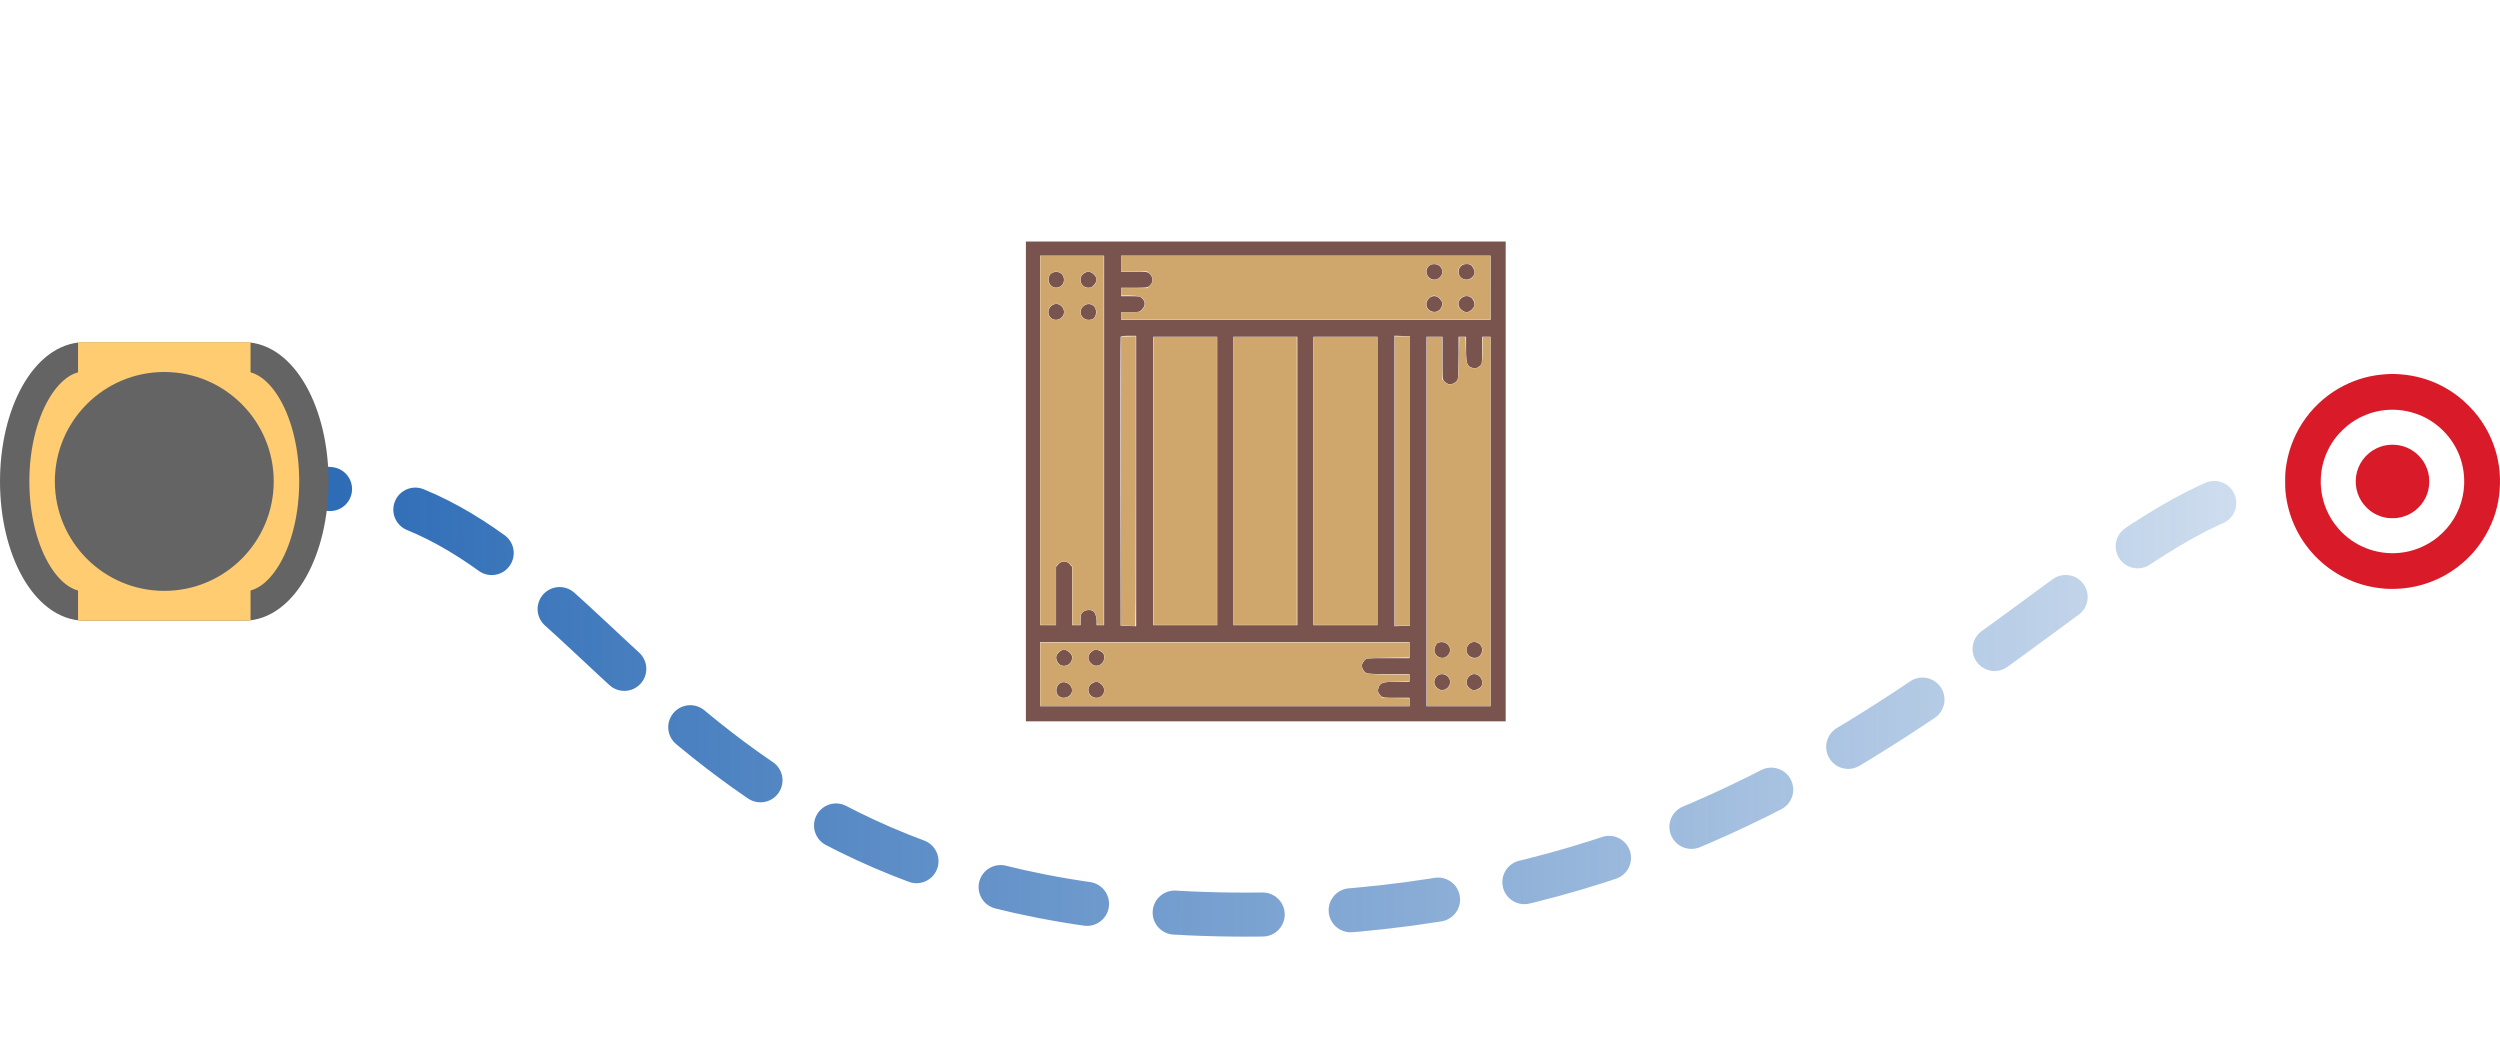
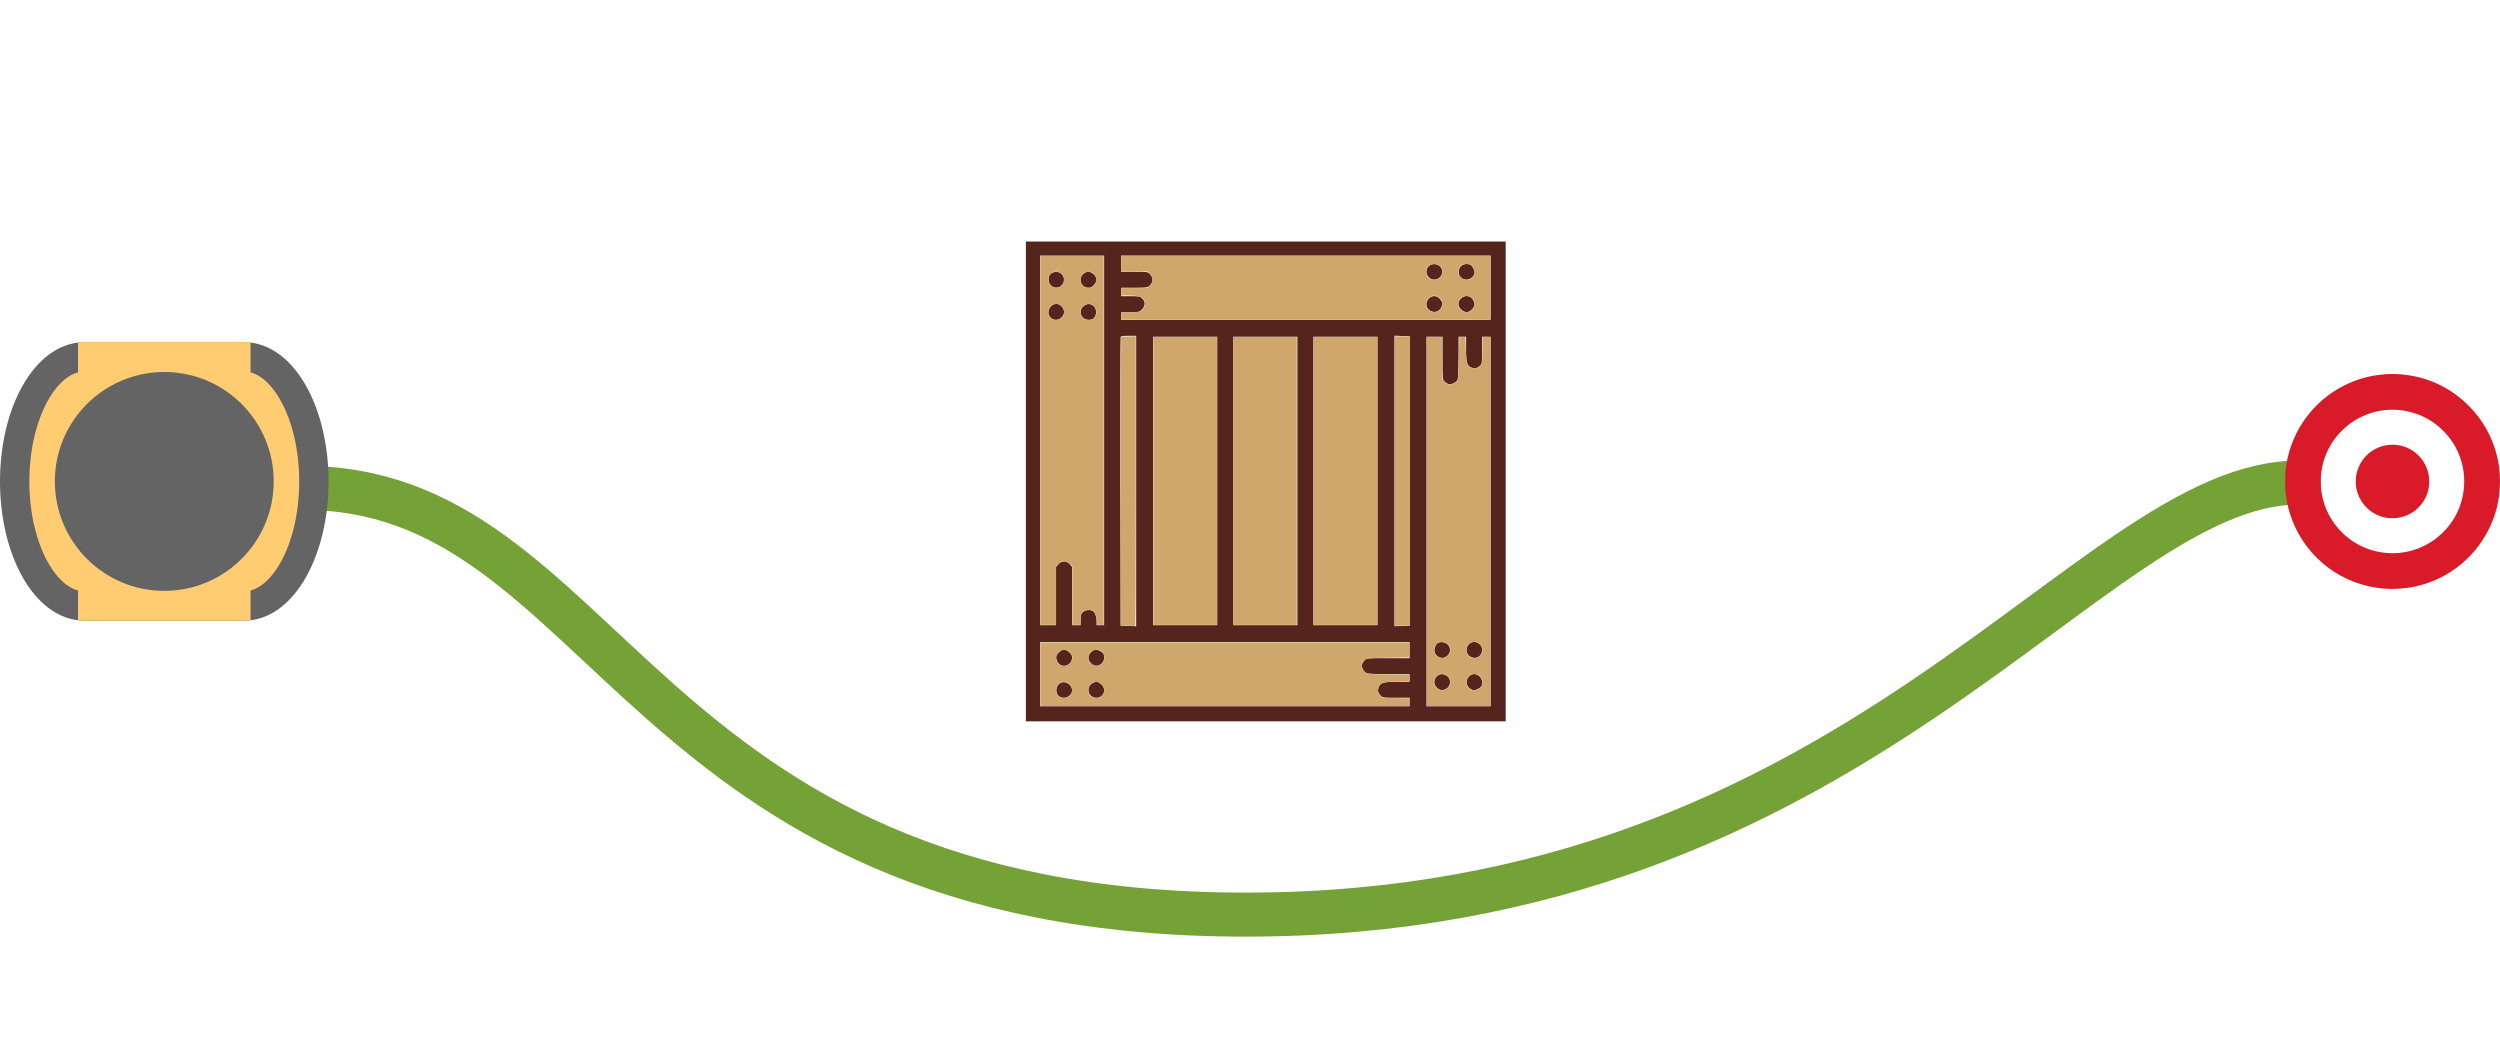
<svg xmlns="http://www.w3.org/2000/svg" xmlns:xlink="http://www.w3.org/1999/xlink" width="340.616mm" height="143.431mm" viewBox="0 0 1206.906 508.22" id="svg2" version="1.1">
  <defs id="defs4">
    <linearGradient id="linearGradient8324">
      <stop style="stop-color:#195eaf;stop-opacity:1;" offset="0" id="stop8326" />
      <stop style="stop-color:#195eaf;stop-opacity:0;" offset="1" id="stop8328" />
    </linearGradient>
    <linearGradient xlink:href="#linearGradient8324" id="linearGradient8330" x1="84.873" y1="592.25" x2="1402.669" y2="592.25" gradientUnits="userSpaceOnUse" gradientTransform="translate(-4.04061,-539.1169)" />
-     <linearGradient xlink:href="#linearGradient8324" id="linearGradient18275" gradientUnits="userSpaceOnUse" x1="84.873" y1="592.25" x2="1402.669" y2="592.25" />
  </defs>
  <g id="layer1" transform="translate(-39.73702,-222.8384)">
-     <path style="fill:none;fill-rule:evenodd;stroke:url(#linearGradient18275);stroke-width:21.26;stroke-linecap:round;stroke-linejoin:miter;stroke-miterlimit:4;stroke-dasharray:42.52, 42.52;stroke-dashoffset:0;stroke-opacity:1" d="m 118.308,458.385 c 0,0 -83.838,1.653 66,0 149.838,-1.653 160.127,206 456.857,206 296.73,0 406.857,-208.571 508.286,-208.571" id="path8283" />
-     <g id="g8250" transform="matrix(1.264757,0,0,1.264757,-111.9364,-146.0837)">
-       <g transform="matrix(0.9890888,0,0,0.9890888,71.5238,84.11912)" id="g8207">
-         <g id="g8128" transform="matrix(0.1889383,0,0,0.1889383,442.9511,301.1871)" style="fill:#54241d;fill-opacity:0.784">
-           <g id="g8130" transform="matrix(0.1,0,0,-0.1,0,509)" style="fill:#54241d;fill-opacity:0.784">
-             <path id="path8132" d="m 100,90 0,-4900 4900,0 4900,0 0,4900 0,4900 -4900,0 -4900,0 0,-4900 z m 1598,837.5 0,-3773.7 -77,0 -77,0 0,86.6 c 0,98.2 -38.5,190.6 -86.6,209.9 -65.5,25 -152.1,11.5 -196.4,-30.8 -36.6,-34.6 -44.3,-61.6 -44.3,-154 l 0,-111.7 -86.6,0 -86.6,0 0,594.9 0,596.9 -46.2,52 c -63.5,75.1 -171.4,75.1 -234.9,0 l -46.2,-52 0,-596.9 0,-594.9 -163.7,0 -163.7,0 0,3773.7 0,3773.7 654.6,0 654.6,0 0,-3773.7 z m 7893.9,3119.1 0,-654.6 -3773.6,0 -3773.7,0 0,77 0,77 184.8,0 c 177.1,0 186.8,1.9 240.7,55.8 71.2,73.2 75.1,157.9 7.7,223.3 -42.4,44.3 -59.7,48.1 -240.7,48.1 l -192.5,0 0,86.6 0,86.6 267.6,0 c 252.2,0 271.5,1.9 317.7,44.3 73.2,65.5 75.1,163.7 1.9,234.9 -44.3,46.2 -55.8,48.1 -317.7,48.1 l -269.5,0 0,163.7 0,163.7 3773.7,0 3773.7,0 0,-654.5 z m -7239.2,-3947 0,-2967 -157.9,5.8 -159.8,5.8 -5.8,2936.2 c -1.9,1615.4 0,2947.7 5.8,2961.2 5.8,15.4 57.8,23.1 163.7,23.1 l 154,0 0,-2965.1 z m 5593.1,0 0,-2955.4 -157.9,-5.8 -159.8,-5.8 0,2967 0,2967 159.8,-5.8 157.9,-5.8 0,-2955.4 z m -3937.4,0 0,-2945.8 -654.6,0 -654.6,0 0,2945.8 0,2945.8 654.6,0 654.6,0 0,-2945.8 z m 1636.6,0 0,-2945.8 -654.6,0 -654.6,0 0,2945.8 0,2945.8 654.6,0 654.6,0 0,-2945.8 z m 1636.5,0 0,-2945.8 -654.6,0 -654.6,0 0,2945.8 0,2945.8 654.6,0 654.6,0 0,-2945.8 z M 8610,2606.4 c 0,-431.3 0,-440.9 44.3,-479.4 23.1,-21.2 57.8,-44.3 77,-50.1 53.9,-19.3 165.6,36.6 186.8,92.4 11.5,28.9 19.2,236.8 19.2,464 l 0,412 77,0 77,0 0,-250.3 c 0,-284.9 19.2,-348.5 115.5,-381.2 67.4,-25 107.8,-15.4 169.4,40.4 40.4,36.6 42.4,53.9 42.4,315.8 l 0,275.3 86.6,0 86.6,0 0,-3773.6 0,-3773.7 -654.6,0 -654.6,0 0,3773.7 0,3773.7 163.7,0 163.7,0 0,-439 z m -673.8,-5962.8 0,-163.6 -439,0 c -431.3,0 -440.9,0 -479.4,-42.4 -21.2,-25 -46.2,-63.5 -52,-86.6 -17.3,-57.8 36.6,-155.9 96.3,-179.1 27,-11.5 234.9,-19.2 462.1,-19.2 l 412,0 0,-77 0,-77 -250.3,0 c -285,0 -348.5,-19.2 -381.2,-115.5 -25,-67.4 -15.4,-107.8 40.4,-167.5 36.6,-42.4 53.9,-44.3 315.8,-44.3 l 275.3,0 0,-86.6 0,-86.6 -3773.7,0 -3773.7,0 0,654.6 0,654.6 3773.7,0 3773.7,0 0,-163.8 z" style="fill:#54241d;fill-opacity:0.784" />
-             <path id="path8134" d="m 644.9,4354.6 c -92.4,-36.6 -111.7,-182.9 -34.7,-259.9 98.2,-100.1 267.6,-27 267.6,115.5 0,121.3 -113.6,192.6 -232.9,144.4 z" style="fill:#54241d;fill-opacity:0.784" />
-             <path id="path8136" d="m 1303.3,4350.8 c -150.2,-80.9 -94.3,-304.2 75.1,-304.2 50.1,0 77,13.5 115.5,59.7 65.5,77 63.5,142.5 -5.8,211.8 -59.6,57.7 -119.3,69.3 -184.8,32.7 z" style="fill:#54241d;fill-opacity:0.784" />
-             <path id="path8138" d="m 648.7,3696.2 c -98.2,-52 -119.4,-188.7 -42.4,-261.8 129,-121.3 335,32.7 254.2,188.7 -44.3,84.6 -134.8,115.4 -211.8,73.1 z" style="fill:#54241d;fill-opacity:0.784" />
-             <path id="path8140" d="m 1278.3,3671.1 c -148.3,-125.2 -5.8,-336.9 179.1,-267.6 84.7,32.7 104,198.3 30.8,265.7 -63.6,57.8 -142.5,57.8 -209.9,1.9 z" style="fill:#54241d;fill-opacity:0.784" />
-             <path id="path8142" d="m 8325.1,4483.6 c -121.3,-129 32.7,-335 188.7,-254.1 154,78.9 100.1,298.4 -73.2,298.4 -52,0 -86.6,-13.5 -115.5,-44.3 z" style="fill:#54241d;fill-opacity:0.784" />
-             <path id="path8144" d="m 8977.8,4477.9 c -90.5,-113.6 -17.3,-265.7 127.1,-265.7 77,0 159.8,75.1 159.8,144.4 0,53.9 -50,144.4 -86.6,159.8 -75.2,28.8 -159.9,11.5 -200.3,-38.5 z" style="fill:#54241d;fill-opacity:0.784" />
-             <path id="path8146" d="m 8330.8,3825.2 c -78.9,-77 -63.5,-202.2 32.7,-252.2 104,-53.9 213.7,1.9 238.7,119.4 7.7,46.2 0,71.2 -40.4,119.4 -65.4,78.8 -161.7,84.6 -231,13.4 z" style="fill:#54241d;fill-opacity:0.784" />
-             <path id="path8148" d="m 8985.5,3825.2 c -71.2,-69.3 -65.5,-165.6 11.5,-229.1 77,-65.5 142.5,-63.5 211.8,5.8 61.6,63.5 69.3,111.7 27,192.5 -48.2,94.3 -173.3,109.7 -250.3,30.8 z" style="fill:#54241d;fill-opacity:0.784" />
-             <path id="path8150" d="m 8517.6,-3206.2 c -42.4,-17.3 -84.7,-121.3 -71.2,-179.1 15.4,-67.4 63.5,-111.7 136.7,-127.1 84.7,-17.3 181,67.4 181,157.9 -0.1,119.4 -127.1,196.4 -246.5,148.3 z" style="fill:#54241d;fill-opacity:0.784" />
-             <path id="path8152" d="m 9153,-3231.2 c -86.6,-80.9 -65.5,-215.6 40.4,-265.7 109.7,-53.9 225.3,23.1 225.3,146.3 0,138.6 -165.6,213.7 -265.7,119.4 z" style="fill:#54241d;fill-opacity:0.784" />
-             <path id="path8154" d="m 8498.3,-3885.8 c -88.6,-82.8 -71.2,-206 36.6,-267.6 98.2,-55.8 229.1,27 229.1,146.3 0,134.7 -167.5,211.8 -265.7,121.3 z" style="fill:#54241d;fill-opacity:0.784" />
-             <path id="path8156" d="m 9149.1,-3895.5 c -65.5,-71.2 -63.5,-173.3 7.7,-233 28.9,-25 69.3,-46.2 90.5,-46.2 53.9,0 144.4,50 159.8,86.6 65.5,175.3 -134.8,323.6 -258,192.6 z" style="fill:#54241d;fill-opacity:0.784" />
-             <path id="path8158" d="m 771.9,-3402.6 c -61.6,-63.5 -69.3,-111.7 -27,-192.5 73.2,-144.4 298.4,-82.8 298.4,82.8 0,50.1 -13.5,77 -59.7,115.5 -76.9,65.5 -142.3,63.5 -211.7,-5.8 z" style="fill:#54241d;fill-opacity:0.784" />
-             <path id="path8160" d="m 1440,-3389.1 c -77,-67.4 -82.8,-150.2 -21.2,-223.3 125.1,-148.3 336.9,-5.8 267.6,179.1 -15.4,36.6 -105.9,86.6 -159.8,86.6 -21.1,0 -59.6,-19.3 -86.6,-42.4 z" style="fill:#54241d;fill-opacity:0.784" />
-             <path id="path8162" d="m 818.1,-4020.6 c -107.8,-44.3 -130.9,-213.7 -38.5,-279.2 104,-73.2 263.8,0 263.8,123.2 0,109.8 -127.1,196.4 -225.3,156 z" style="fill:#54241d;fill-opacity:0.784" />
-             <path id="path8164" d="m 1467,-4026.4 c -154,-79 -98.2,-302.3 75.1,-302.3 150.2,0 211.8,179.1 96.3,277.3 -65.5,55.8 -100.2,61.6 -171.4,25 z" style="fill:#54241d;fill-opacity:0.784" />
-           </g>
-         </g>
-         <path style="opacity:1;fill:#cfa76c;fill-opacity:1;stroke:none;stroke-width:15.945;stroke-linecap:butt;stroke-linejoin:round;stroke-miterlimit:4;stroke-dasharray:none;stroke-dashoffset:0;stroke-opacity:1" d="m 481.606,331.756 0,-1.429 3.588,0 c 3.317,0 3.653,-0.065 4.45,-0.862 1.181,-1.181 1.424,-2.405 0.741,-3.726 -0.706,-1.366 -2.243,-1.836 -6.011,-1.839 l -2.768,-0.002 0,-1.429 0,-1.429 5.027,0 5.027,0 1.044,-1.044 c 1.404,-1.404 1.404,-2.937 0,-4.341 l -1.044,-1.044 -5.027,0 -5.027,0 0,-3.036 0,-3.036 71.25,0 71.25,0 0,12.321 0,12.321 -71.25,0 -71.25,0 0,-1.429 z M 604.59,329.451 c 1.601,-1.483 1.187,-3.968 -0.834,-5.013 -1.466,-0.758 -1.979,-0.682 -3.287,0.487 -0.907,0.811 -1.148,1.308 -1.148,2.368 0,2.685 3.26,4.021 5.269,2.159 z m 12.52,-0.223 c 1.106,-1.314 1.184,-2.761 0.216,-3.991 -1.398,-1.778 -4.166,-1.522 -5.201,0.48 -0.771,1.492 -0.637,2.404 0.525,3.566 1.464,1.464 3.2,1.443 4.46,-0.055 z m -12.452,-12.278 c 0.605,-0.605 0.877,-1.274 0.877,-2.159 0,-3.58 -4.981,-4.21 -6.193,-0.784 -0.295,0.833 0.579,2.921 1.428,3.415 1.181,0.686 2.945,0.472 3.889,-0.472 z m 12.5,0 c 1.068,-1.068 1.126,-2.461 0.166,-4.034 -0.605,-0.993 -0.911,-1.161 -2.112,-1.161 -1.903,0 -2.47,0.267 -3.083,1.454 -0.746,1.442 -0.652,2.266 0.402,3.518 1.217,1.446 3.303,1.546 4.627,0.222 z" id="path8189" />
-         <path style="opacity:1;fill:#cfa76c;fill-opacity:1;stroke:none;stroke-width:15.945;stroke-linecap:butt;stroke-linejoin:round;stroke-miterlimit:4;stroke-dasharray:none;stroke-dashoffset:0;stroke-opacity:1" d="m 599.633,411.119 0,-71.216 2.881,0 2.881,0 0.087,8.227 0.087,8.227 0.935,0.856 c 0.514,0.471 1.224,0.929 1.578,1.018 0.891,0.224 2.947,-0.827 3.373,-1.723 0.237,-0.5 0.372,-2.912 0.482,-8.649 l 0.153,-7.956 1.185,0 1.185,0 0.138,4.609 c 0.16,5.342 0.447,6.461 1.826,7.115 1.285,0.61 2.419,0.507 3.393,-0.306 1.078,-0.9 1.249,-1.887 1.269,-7.314 l 0.015,-4.104 1.515,0 1.515,0 0,71.216 0,71.216 -12.248,0 -12.248,0 0,-71.216 z m 7.208,64.754 c 2.211,-1.049 2.394,-4.137 0.321,-5.401 -2.17,-1.323 -4.75,0.138 -4.75,2.691 0,1.137 0.497,1.949 1.608,2.626 0.964,0.588 1.712,0.61 2.822,0.084 z m 12.309,0.057 c 1.309,-0.554 1.825,-1.312 1.806,-2.652 -0.029,-2.002 -1.329,-3.317 -3.279,-3.317 -0.707,0 -1.117,0.195 -1.76,0.839 -1.575,1.575 -1.37,3.864 0.444,4.97 0.969,0.591 1.676,0.632 2.789,0.16 z m -11.643,-12.957 c 1.046,-1.002 1.368,-2.264 0.879,-3.436 -0.747,-1.788 -3.355,-2.567 -4.798,-1.432 -1.313,1.033 -1.508,3.643 -0.352,4.729 1.322,1.242 3.06,1.299 4.271,0.139 z m 12.103,0.35 c 2.528,-1.701 1.339,-5.736 -1.69,-5.736 -0.915,0 -1.287,0.152 -2.026,0.829 -2.815,2.579 0.558,7.032 3.716,4.907 z" id="path8191" />
-         <path style="opacity:1;fill:#cfa76c;fill-opacity:1;stroke:none;stroke-width:15.945;stroke-linecap:butt;stroke-linejoin:round;stroke-miterlimit:4;stroke-dasharray:none;stroke-dashoffset:0;stroke-opacity:1" d="m 450.383,379.804 0,-71.216 12.248,0 12.248,0 0,71.216 0,71.216 -1.243,0 -1.243,0 -0.178,-1.705 c -0.196,-1.868 -0.854,-3.436 -1.614,-3.843 -0.729,-0.39 -2.224,-0.315 -3.229,0.161 -1.136,0.539 -1.585,1.599 -1.585,3.736 l 0,1.65 -1.515,0 -1.515,0 0,-11.317 0,-11.317 -0.694,-0.648 c -1.666,-1.554 -3.116,-1.649 -4.608,-0.301 l -1.011,0.913 0,11.335 0,11.335 -3.03,0 -3.03,0 0,-71.216 z m 7.781,-46.979 c 1.148,-0.7 1.703,-2.068 1.336,-3.293 -0.585,-1.952 -2.388,-2.9 -4.131,-2.172 -1.057,0.442 -1.666,1.267 -1.872,2.536 -0.421,2.592 2.36,4.336 4.668,2.929 z m 12.749,0.003 c 1.925,-1.514 1.279,-4.874 -1.073,-5.578 -0.828,-0.248 -1.115,-0.221 -1.94,0.183 -1.125,0.551 -2.111,1.894 -2.111,2.874 0,0.848 0.944,2.286 1.775,2.707 0.969,0.49 2.605,0.399 3.349,-0.186 z M 458.238,320.385 c 2.123,-1.429 1.719,-4.699 -0.678,-5.49 -3.497,-1.154 -5.708,3.434 -2.648,5.495 1.082,0.729 2.237,0.728 3.326,-0.005 z m 12.446,0.05 c 1.35,-1.062 1.773,-2.714 1.018,-3.979 -1.468,-2.459 -4.726,-2.248 -5.637,0.364 -0.457,1.311 -0.221,2.229 0.85,3.299 0.705,0.705 1.03,0.844 1.971,0.844 0.761,0 1.346,-0.171 1.798,-0.527 z" id="path8193" />
-         <path style="opacity:1;fill:#cfa76c;fill-opacity:1;stroke:none;stroke-width:15.945;stroke-linecap:butt;stroke-linejoin:round;stroke-miterlimit:4;stroke-dasharray:none;stroke-dashoffset:0;stroke-opacity:1" d="m 484.033,451.336 -2.589,-0.082 0.064,-55.739 0.064,-55.739 2.841,-0.071 2.841,-0.071 0,55.945 c 0,44.616 -0.064,55.935 -0.316,55.892 -0.174,-0.029 -1.481,-0.09 -2.905,-0.135 z" id="path8195" />
-         <path style="opacity:1;fill:#cfa76c;fill-opacity:1;stroke:none;stroke-width:15.945;stroke-linecap:butt;stroke-linejoin:round;stroke-miterlimit:4;stroke-dasharray:none;stroke-dashoffset:0;stroke-opacity:1" d="m 494.072,395.461 0,-55.558 12.248,0 12.248,0 0,55.558 0,55.558 -12.248,0 -12.248,0 0,-55.558 z" id="path8197" />
-         <path style="opacity:1;fill:#cfa76c;fill-opacity:1;stroke:none;stroke-width:15.945;stroke-linecap:butt;stroke-linejoin:round;stroke-miterlimit:4;stroke-dasharray:none;stroke-dashoffset:0;stroke-opacity:1" d="m 524.882,395.461 0,-55.558 12.248,0 12.248,0 0,55.558 0,55.558 -12.248,0 -12.248,0 0,-55.558 z" id="path8199" />
-         <path style="opacity:1;fill:#cfa76c;fill-opacity:1;stroke:none;stroke-width:15.945;stroke-linecap:butt;stroke-linejoin:round;stroke-miterlimit:4;stroke-dasharray:none;stroke-dashoffset:0;stroke-opacity:1" d="m 555.944,395.461 0,-55.558 12.248,0 12.248,0 0,55.558 0,55.558 -12.248,0 -12.248,0 0,-55.558 z" id="path8201" />
-         <path style="opacity:1;fill:#cfa76c;fill-opacity:1;stroke:none;stroke-width:15.945;stroke-linecap:butt;stroke-linejoin:round;stroke-miterlimit:4;stroke-dasharray:none;stroke-dashoffset:0;stroke-opacity:1" d="m 587.259,395.524 4.9e-4,-55.874 2.904,0 2.904,0 0,55.796 0,55.796 -2.905,0.078 -2.905,0.078 5e-4,-55.874 z" id="path8203" />
-         <path style="opacity:1;fill:#cfa76c;fill-opacity:1;stroke:none;stroke-width:15.945;stroke-linecap:butt;stroke-linejoin:round;stroke-miterlimit:4;stroke-dasharray:none;stroke-dashoffset:0;stroke-opacity:1" d="m 450.383,470.086 0,-12.248 71.216,0 71.216,0 0,2.869 0,2.869 -8.096,0.123 c -7.605,0.116 -8.137,0.154 -8.776,0.63 -1.722,1.283 -1.951,3.14 -0.577,4.677 0.684,0.765 0.798,0.798 3.459,0.983 1.514,0.105 5.28,0.199 8.371,0.208 l 5.619,0.016 0,1.224 0,1.224 -4.483,0.174 c -2.465,0.096 -4.888,0.282 -5.383,0.415 -1.317,0.353 -2.055,1.263 -2.19,2.701 -0.103,1.094 -0.03,1.303 0.765,2.218 l 0.878,1.01 5.206,0.089 5.206,0.089 0,1.489 0,1.489 -71.216,0 -71.216,0 0,-12.248 z m 10.425,8.874 c 1.313,-0.556 1.823,-1.31 1.823,-2.696 0,-0.998 -0.131,-1.357 -0.724,-1.975 -1.855,-1.936 -4.299,-1.559 -5.194,0.802 -0.369,0.974 -0.338,1.593 0.127,2.574 0.674,1.42 2.367,1.973 3.968,1.295 z m 13.372,-0.608 c 1.465,-1.465 1.094,-3.82 -0.774,-4.92 -2.773,-1.632 -5.738,1.799 -3.933,4.553 0.962,1.468 3.416,1.659 4.707,0.367 z m -13.167,-11.814 c 1.51,-0.781 2.237,-3.086 1.365,-4.33 -0.553,-0.789 -1.97,-1.592 -2.808,-1.591 -1.766,0.002 -3.35,1.889 -3.027,3.607 0.417,2.22 2.533,3.316 4.47,2.314 z m 12.227,0.027 c 1.101,-0.46 1.889,-1.733 1.891,-3.053 0.001,-1.233 -0.455,-1.939 -1.607,-2.486 -1.41,-0.669 -2.515,-0.538 -3.53,0.419 -1.649,1.555 -1.411,3.573 0.58,4.914 0.986,0.664 1.477,0.702 2.666,0.205 z" id="path8205" />
+     <g transform="translate(-2.9345625e-6,1.1993413e-5)" id="g8126">
+       <g id="g8130-3" transform="matrix(0.02363536,0,0,-0.02363536,532.6364,457.3824)" style="fill:#54241d;fill-opacity:1">
+         <path id="path8132-7" d="m 100,90 0,-4900 4900,0 4900,0 0,4900 0,4900 -4900,0 -4900,0 0,-4900 z m 1598,837.5 0,-3773.7 -77,0 -77,0 0,86.6 c 0,98.2 -38.5,190.6 -86.6,209.9 -65.5,25 -152.1,11.5 -196.4,-30.8 -36.6,-34.6 -44.3,-61.6 -44.3,-154 l 0,-111.7 -86.6,0 -86.6,0 0,594.9 0,596.9 -46.2,52 c -63.5,75.1 -171.4,75.1 -234.9,0 l -46.2,-52 0,-596.9 0,-594.9 -163.7,0 -163.7,0 0,3773.7 0,3773.7 654.6,0 654.6,0 0,-3773.7 z m 7893.9,3119.1 0,-654.6 -3773.6,0 -3773.7,0 0,77 0,77 184.8,0 c 177.1,0 186.8,1.9 240.7,55.8 71.2,73.2 75.1,157.9 7.7,223.3 -42.4,44.3 -59.7,48.1 -240.7,48.1 l -192.5,0 0,86.6 0,86.6 267.6,0 c 252.2,0 271.5,1.9 317.7,44.3 73.2,65.5 75.1,163.7 1.9,234.9 -44.3,46.2 -55.8,48.1 -317.7,48.1 l -269.5,0 0,163.7 0,163.7 3773.7,0 3773.7,0 0,-654.5 z m -7239.2,-3947 0,-2967 -157.9,5.8 -159.8,5.8 -5.8,2936.2 c -1.9,1615.4 0,2947.7 5.8,2961.2 5.8,15.4 57.8,23.1 163.7,23.1 l 154,0 0,-2965.1 z m 5593.1,0 0,-2955.4 -157.9,-5.8 -159.8,-5.8 0,2967 0,2967 159.8,-5.8 157.9,-5.8 0,-2955.4 z m -3937.4,0 0,-2945.8 -654.6,0 -654.6,0 0,2945.8 0,2945.8 654.6,0 654.6,0 0,-2945.8 z m 1636.6,0 0,-2945.8 -654.6,0 -654.6,0 0,2945.8 0,2945.8 654.6,0 654.6,0 0,-2945.8 z m 1636.5,0 0,-2945.8 -654.6,0 -654.6,0 0,2945.8 0,2945.8 654.6,0 654.6,0 0,-2945.8 z M 8610,2606.4 c 0,-431.3 0,-440.9 44.3,-479.4 23.1,-21.2 57.8,-44.3 77,-50.1 53.9,-19.3 165.6,36.6 186.8,92.4 11.5,28.9 19.2,236.8 19.2,464 l 0,412 77,0 77,0 0,-250.3 c 0,-284.9 19.2,-348.5 115.5,-381.2 67.4,-25 107.8,-15.4 169.4,40.4 40.4,36.6 42.4,53.9 42.4,315.8 l 0,275.3 86.6,0 86.6,0 0,-3773.6 0,-3773.7 -654.6,0 -654.6,0 0,3773.7 0,3773.7 163.7,0 163.7,0 0,-439 z m -673.8,-5962.8 0,-163.6 -439,0 c -431.3,0 -440.9,0 -479.4,-42.4 -21.2,-25 -46.2,-63.5 -52,-86.6 -17.3,-57.8 36.6,-155.9 96.3,-179.1 27,-11.5 234.9,-19.2 462.1,-19.2 l 412,0 0,-77 0,-77 -250.3,0 c -285,0 -348.5,-19.2 -381.2,-115.5 -25,-67.4 -15.4,-107.8 40.4,-167.5 36.6,-42.4 53.9,-44.3 315.8,-44.3 l 275.3,0 0,-86.6 0,-86.6 -3773.7,0 -3773.7,0 0,654.6 0,654.6 3773.7,0 3773.7,0 0,-163.8 z" style="fill:#54241d;fill-opacity:1" />
+         <path id="path8134-5" d="m 644.9,4354.6 c -92.4,-36.6 -111.7,-182.9 -34.7,-259.9 98.2,-100.1 267.6,-27 267.6,115.5 0,121.3 -113.6,192.6 -232.9,144.4 z" style="fill:#54241d;fill-opacity:1" />
+         <path id="path8136-9" d="m 1303.3,4350.8 c -150.2,-80.9 -94.3,-304.2 75.1,-304.2 50.1,0 77,13.5 115.5,59.7 65.5,77 63.5,142.5 -5.8,211.8 -59.6,57.7 -119.3,69.3 -184.8,32.7 z" style="fill:#54241d;fill-opacity:1" />
+         <path id="path8138-2" d="m 648.7,3696.2 c -98.2,-52 -119.4,-188.7 -42.4,-261.8 129,-121.3 335,32.7 254.2,188.7 -44.3,84.6 -134.8,115.4 -211.8,73.1 z" style="fill:#54241d;fill-opacity:1" />
+         <path id="path8140-2" d="m 1278.3,3671.1 c -148.3,-125.2 -5.8,-336.9 179.1,-267.6 84.7,32.7 104,198.3 30.8,265.7 -63.6,57.8 -142.5,57.8 -209.9,1.9 z" style="fill:#54241d;fill-opacity:1" />
+         <path id="path8142-8" d="m 8325.1,4483.6 c -121.3,-129 32.7,-335 188.7,-254.1 154,78.9 100.1,298.4 -73.2,298.4 -52,0 -86.6,-13.5 -115.5,-44.3 z" style="fill:#54241d;fill-opacity:1" />
+         <path id="path8144-9" d="m 8977.8,4477.9 c -90.5,-113.6 -17.3,-265.7 127.1,-265.7 77,0 159.8,75.1 159.8,144.4 0,53.9 -50,144.4 -86.6,159.8 -75.2,28.8 -159.9,11.5 -200.3,-38.5 z" style="fill:#54241d;fill-opacity:1" />
+         <path id="path8146-7" d="m 8330.8,3825.2 c -78.9,-77 -63.5,-202.2 32.7,-252.2 104,-53.9 213.7,1.9 238.7,119.4 7.7,46.2 0,71.2 -40.4,119.4 -65.4,78.8 -161.7,84.6 -231,13.4 z" style="fill:#54241d;fill-opacity:1" />
+         <path id="path8148-3" d="m 8985.5,3825.2 c -71.2,-69.3 -65.5,-165.6 11.5,-229.1 77,-65.5 142.5,-63.5 211.8,5.8 61.6,63.5 69.3,111.7 27,192.5 -48.2,94.3 -173.3,109.7 -250.3,30.8 z" style="fill:#54241d;fill-opacity:1" />
+         <path id="path8150-6" d="m 8517.6,-3206.2 c -42.4,-17.3 -84.7,-121.3 -71.2,-179.1 15.4,-67.4 63.5,-111.7 136.7,-127.1 84.7,-17.3 181,67.4 181,157.9 -0.1,119.4 -127.1,196.4 -246.5,148.3 z" style="fill:#54241d;fill-opacity:1" />
+         <path id="path8152-1" d="m 9153,-3231.2 c -86.6,-80.9 -65.5,-215.6 40.4,-265.7 109.7,-53.9 225.3,23.1 225.3,146.3 0,138.6 -165.6,213.7 -265.7,119.4 z" style="fill:#54241d;fill-opacity:1" />
+         <path id="path8154-2" d="m 8498.3,-3885.8 c -88.6,-82.8 -71.2,-206 36.6,-267.6 98.2,-55.8 229.1,27 229.1,146.3 0,134.7 -167.5,211.8 -265.7,121.3 z" style="fill:#54241d;fill-opacity:1" />
+         <path id="path8156-9" d="m 9149.1,-3895.5 c -65.5,-71.2 -63.5,-173.3 7.7,-233 28.9,-25 69.3,-46.2 90.5,-46.2 53.9,0 144.4,50 159.8,86.6 65.5,175.3 -134.8,323.6 -258,192.6 z" style="fill:#54241d;fill-opacity:1" />
+         <path id="path8158-3" d="m 771.9,-3402.6 c -61.6,-63.5 -69.3,-111.7 -27,-192.5 73.2,-144.4 298.4,-82.8 298.4,82.8 0,50.1 -13.5,77 -59.7,115.5 -76.9,65.5 -142.3,63.5 -211.7,-5.8 z" style="fill:#54241d;fill-opacity:1" />
+         <path id="path8160-1" d="m 1440,-3389.1 c -77,-67.4 -82.8,-150.2 -21.2,-223.3 125.1,-148.3 336.9,-5.8 267.6,179.1 -15.4,36.6 -105.9,86.6 -159.8,86.6 -21.1,0 -59.6,-19.3 -86.6,-42.4 z" style="fill:#54241d;fill-opacity:1" />
+         <path id="path8162-9" d="m 818.1,-4020.6 c -107.8,-44.3 -130.9,-213.7 -38.5,-279.2 104,-73.2 263.8,0 263.8,123.2 0,109.8 -127.1,196.4 -225.3,156 z" style="fill:#54241d;fill-opacity:1" />
+         <path id="path8164-4" d="m 1467,-4026.4 c -154,-79 -98.2,-302.3 75.1,-302.3 150.2,0 211.8,179.1 96.3,277.3 -65.5,55.8 -100.2,61.6 -171.4,25 z" style="fill:#54241d;fill-opacity:1" />
      </g>
+       <path id="path8189-7" d="m 580.993,375.318 0,-1.787 4.488,0 c 4.149,0 4.57,-0.082 5.566,-1.078 1.477,-1.477 1.781,-3.008 0.927,-4.661 -0.884,-1.709 -2.806,-2.297 -7.519,-2.3 l -3.462,-0.002 0,-1.787 0,-1.787 6.289,0 6.289,0 1.306,-1.306 c 1.756,-1.756 1.756,-3.674 0,-5.43 l -1.306,-1.306 -6.289,0 -6.289,0 0,-3.798 0,-3.798 89.131,0 89.131,0 0,15.414 0,15.414 -89.131,0 -89.131,0 0,-1.787 z m 153.847,-2.883 c 2.002,-1.856 1.485,-4.964 -1.043,-6.271 -1.834,-0.949 -2.475,-0.854 -4.112,0.609 -1.135,1.014 -1.437,1.636 -1.437,2.962 0,3.359 4.078,5.03 6.592,2.701 z m 15.662,-0.279 c 1.383,-1.644 1.481,-3.453 0.27,-4.993 -1.749,-2.224 -5.211,-1.904 -6.506,0.6 -0.965,1.866 -0.797,3.008 0.657,4.461 1.832,1.832 4.003,1.805 5.579,-0.069 z m -15.577,-15.359 c 0.757,-0.757 1.097,-1.593 1.097,-2.701 0,-4.479 -6.23,-5.267 -7.747,-0.98 -0.369,1.042 0.724,3.654 1.786,4.272 1.477,0.859 3.684,0.591 4.865,-0.591 z m 15.637,0 c 1.336,-1.336 1.408,-3.078 0.208,-5.046 -0.757,-1.242 -1.139,-1.452 -2.642,-1.452 -2.381,0 -3.089,0.334 -3.857,1.819 -0.933,1.804 -0.815,2.835 0.503,4.401 1.522,1.809 4.132,1.934 5.789,0.278 z" style="opacity:1;fill:#cfa76c;fill-opacity:1;stroke:none;stroke-width:15.945;stroke-linecap:butt;stroke-linejoin:round;stroke-miterlimit:4;stroke-dasharray:none;stroke-dashoffset:0;stroke-opacity:1" />
+       <path id="path8191-8" d="m 728.639,474.598 0,-89.088 3.604,0 3.604,0 0.108,10.292 0.108,10.292 1.169,1.071 c 0.643,0.589 1.531,1.162 1.973,1.273 1.115,0.28 3.687,-1.034 4.219,-2.155 0.297,-0.626 0.465,-3.643 0.603,-10.82 l 0.191,-9.953 1.482,0 1.482,0 0.173,5.765 c 0.201,6.683 0.559,8.082 2.284,8.9 1.607,0.763 3.026,0.635 4.244,-0.382 1.349,-1.126 1.563,-2.361 1.588,-9.15 l 0.019,-5.134 1.895,0 1.895,0 0,89.088 0,89.088 -15.322,0 -15.322,0 0,-89.088 z m 9.016,81.005 c 2.766,-1.312 2.995,-5.175 0.401,-6.757 -2.715,-1.655 -5.942,0.173 -5.942,3.366 0,1.423 0.622,2.438 2.011,3.286 1.207,0.736 2.142,0.763 3.53,0.105 z m 15.398,0.071 c 1.638,-0.693 2.283,-1.641 2.259,-3.318 -0.036,-2.504 -1.663,-4.15 -4.101,-4.15 -0.885,0 -1.397,0.244 -2.202,1.049 -1.97,1.97 -1.714,4.834 0.555,6.218 1.212,0.739 2.097,0.79 3.489,0.201 z M 738.489,539.464 c 1.308,-1.253 1.712,-2.832 1.099,-4.298 -0.935,-2.237 -4.197,-3.211 -6.002,-1.791 -1.643,1.292 -1.886,4.558 -0.44,5.916 1.654,1.554 3.828,1.624 5.343,0.173 z m 15.14,0.437 c 3.163,-2.128 1.676,-7.176 -2.115,-7.176 -1.144,0 -1.61,0.191 -2.534,1.038 -3.521,3.227 0.698,8.797 4.649,6.138 z" style="opacity:1;fill:#cfa76c;fill-opacity:1;stroke:none;stroke-width:15.945;stroke-linecap:butt;stroke-linejoin:round;stroke-miterlimit:4;stroke-dasharray:none;stroke-dashoffset:0;stroke-opacity:1" />
+       <path id="path8193-4" d="m 541.934,435.425 0,-89.088 15.322,0 15.322,0 0,89.088 0,89.088 -1.554,0 -1.554,0 -0.223,-2.132 c -0.245,-2.337 -1.069,-4.299 -2.019,-4.807 -0.912,-0.488 -2.782,-0.395 -4.039,0.202 -1.421,0.674 -1.983,2 -1.983,4.674 l 0,2.064 -1.895,0 -1.895,0 0,-14.157 0,-14.157 -0.869,-0.81 c -2.085,-1.944 -3.898,-2.063 -5.765,-0.377 l -1.265,1.142 0,14.179 0,14.179 -3.791,0 -3.791,0 0,-89.088 z m 9.733,-58.768 c 1.436,-0.876 2.13,-2.586 1.671,-4.119 -0.732,-2.442 -2.987,-3.628 -5.168,-2.717 -1.322,0.552 -2.084,1.585 -2.342,3.172 -0.526,3.242 2.952,5.424 5.839,3.664 z m 15.948,0.004 c 2.408,-1.894 1.6,-6.097 -1.342,-6.978 -1.036,-0.31 -1.395,-0.277 -2.427,0.229 -1.408,0.69 -2.641,2.369 -2.641,3.595 0,1.06 1.18,2.86 2.221,3.387 1.212,0.613 3.259,0.499 4.19,-0.233 z m -15.856,-15.566 c 2.656,-1.787 2.151,-5.878 -0.848,-6.868 -4.375,-1.444 -7.14,4.295 -3.313,6.875 1.354,0.912 2.798,0.91 4.16,-0.006 z m 15.569,0.063 c 1.689,-1.329 2.218,-3.396 1.273,-4.978 -1.836,-3.076 -5.912,-2.813 -7.051,0.456 -0.572,1.64 -0.276,2.788 1.063,4.127 0.882,0.882 1.288,1.055 2.466,1.055 0.952,0 1.683,-0.214 2.249,-0.66 z" style="opacity:1;fill:#cfa76c;fill-opacity:1;stroke:none;stroke-width:15.945;stroke-linecap:butt;stroke-linejoin:round;stroke-miterlimit:4;stroke-dasharray:none;stroke-dashoffset:0;stroke-opacity:1" />
+       <path id="path8195-5" d="m 584.029,524.908 -3.239,-0.102 0.08,-69.727 0.08,-69.727 3.554,-0.089 3.554,-0.089 0,69.985 c 0,55.813 -0.08,69.972 -0.395,69.919 -0.217,-0.037 -1.852,-0.113 -3.634,-0.169 z" style="opacity:1;fill:#cfa76c;fill-opacity:1;stroke:none;stroke-width:15.945;stroke-linecap:butt;stroke-linejoin:round;stroke-miterlimit:4;stroke-dasharray:none;stroke-dashoffset:0;stroke-opacity:1" />
+       <path id="path8197-0" d="m 596.587,455.011 0,-69.501 15.322,0 15.322,0 0,69.501 0,69.501 -15.322,0 -15.322,0 0,-69.501 z" style="opacity:1;fill:#cfa76c;fill-opacity:1;stroke:none;stroke-width:15.945;stroke-linecap:butt;stroke-linejoin:round;stroke-miterlimit:4;stroke-dasharray:none;stroke-dashoffset:0;stroke-opacity:1" />
+       <path id="path8199-3" d="m 635.128,455.011 0,-69.501 15.322,0 15.322,0 0,69.501 0,69.501 -15.322,0 -15.322,0 0,-69.501 z" style="opacity:1;fill:#cfa76c;fill-opacity:1;stroke:none;stroke-width:15.945;stroke-linecap:butt;stroke-linejoin:round;stroke-miterlimit:4;stroke-dasharray:none;stroke-dashoffset:0;stroke-opacity:1" />
+       <path id="path8201-6" d="m 673.986,455.011 0,-69.501 15.322,0 15.322,0 0,69.501 0,69.501 -15.322,0 -15.322,0 0,-69.501 z" style="opacity:1;fill:#cfa76c;fill-opacity:1;stroke:none;stroke-width:15.945;stroke-linecap:butt;stroke-linejoin:round;stroke-miterlimit:4;stroke-dasharray:none;stroke-dashoffset:0;stroke-opacity:1" />
+       <path id="path8203-1" d="m 713.159,455.09 6.1e-4,-69.896 3.633,0 3.633,0 0,69.798 0,69.798 -3.634,0.098 -3.634,0.098 6.3e-4,-69.896 z" style="opacity:1;fill:#cfa76c;fill-opacity:1;stroke:none;stroke-width:15.945;stroke-linecap:butt;stroke-linejoin:round;stroke-miterlimit:4;stroke-dasharray:none;stroke-dashoffset:0;stroke-opacity:1" />
+       <path id="path8205-0" d="m 541.934,548.364 0,-15.322 89.088,0 89.088,0 0,3.589 0,3.589 -10.127,0.154 c -9.513,0.145 -10.179,0.192 -10.978,0.788 -2.154,1.605 -2.44,3.928 -0.722,5.851 0.855,0.957 0.998,0.998 4.327,1.23 1.893,0.132 6.605,0.249 10.472,0.26 l 7.029,0.02 0,1.531 0,1.531 -5.607,0.217 c -3.084,0.12 -6.114,0.353 -6.734,0.519 -1.647,0.441 -2.571,1.58 -2.739,3.379 -0.128,1.369 -0.038,1.63 0.957,2.775 l 1.098,1.264 6.512,0.111 6.512,0.111 0,1.863 0,1.863 -89.088,0 -89.088,0 0,-15.322 z m 13.042,11.101 c 1.643,-0.695 2.28,-1.638 2.28,-3.373 0,-1.249 -0.164,-1.697 -0.906,-2.471 -2.321,-2.422 -5.378,-1.95 -6.497,1.004 -0.462,1.218 -0.423,1.992 0.159,3.22 0.843,1.776 2.962,2.468 4.963,1.621 z m 16.727,-0.76 c 1.832,-1.832 1.369,-4.779 -0.969,-6.154 -3.469,-2.042 -7.177,2.25 -4.92,5.695 1.203,1.836 4.273,2.075 5.889,0.459 z m -16.471,-14.778 c 1.889,-0.977 2.799,-3.86 1.708,-5.417 -0.691,-0.987 -2.465,-1.992 -3.513,-1.991 -2.209,0.002 -4.19,2.363 -3.787,4.512 0.521,2.778 3.168,4.148 5.592,2.895 z m 15.295,0.034 c 1.378,-0.576 2.363,-2.167 2.365,-3.819 10e-4,-1.542 -0.57,-2.426 -2.01,-3.109 -1.764,-0.837 -3.147,-0.673 -4.416,0.524 -2.062,1.945 -1.765,4.469 0.725,6.147 1.233,0.831 1.848,0.878 3.336,0.257 z" style="opacity:1;fill:#cfa76c;fill-opacity:1;stroke:none;stroke-width:15.945;stroke-linecap:butt;stroke-linejoin:round;stroke-miterlimit:4;stroke-dasharray:none;stroke-dashoffset:0;stroke-opacity:1" />
    </g>
+     <path style="fill:none;fill-rule:evenodd;stroke:#75a236;stroke-width:21.26;stroke-linecap:round;stroke-linejoin:miter;stroke-miterlimit:4;stroke-dasharray:none;stroke-dashoffset:0;stroke-opacity:1" d="m 118.308,458.385 c 0,0 -83.838,1.653 66,0 149.838,-1.653 160.127,206 456.857,206 296.73,0 406.857,-208.571 508.286,-208.571" id="path8283" />
    <g id="g8105" transform="translate(-159.6041,209.1765)">
      <path id="rect8068" d="m 317.168,306.224 a 33.704,60.145 0 0 0 33.704,-60.145 33.704,60.145 0 0 0 -33.704,-60.145 l -77.037,0 a 33.704,60.145 0 0 0 -33.704,60.145 33.704,60.145 0 0 0 33.704,60.145 l 77.037,0 z" style="opacity:1;fill:#ffcc72;fill-opacity:1;stroke:#646464;stroke-width:14.173;stroke-linecap:round;stroke-linejoin:round;stroke-miterlimit:4;stroke-dasharray:none;stroke-dashoffset:0;stroke-opacity:1" />
      <path id="path8101" d="m 237.011,305.338 c 83.278,0 83.278,0 83.278,0" style="fill:none;fill-rule:evenodd;stroke:#ffcc72;stroke-width:15.945;stroke-linecap:butt;stroke-linejoin:miter;stroke-miterlimit:4;stroke-dasharray:none;stroke-opacity:1" />
      <path style="fill:none;fill-rule:evenodd;stroke:#ffcc72;stroke-width:15.945;stroke-linecap:butt;stroke-linejoin:miter;stroke-miterlimit:4;stroke-dasharray:none;stroke-opacity:1" d="m 237.011,186.819 c 83.278,0 83.278,0 83.278,0" id="path8103" />
      <circle r="52.831" cy="246.079" cx="278.65" id="path8079" style="opacity:1;fill:#646464;fill-opacity:1;stroke:none;stroke-width:7.087;stroke-linecap:round;stroke-linejoin:round;stroke-miterlimit:4;stroke-dasharray:none;stroke-dashoffset:0;stroke-opacity:1" />
    </g>
    <path style="fill:#d91a28;fill-opacity:1" d="m 1193.096,507.134 c -12.179,-0.446 -23.642,-4.971 -32.589,-12.865 -8.984,-7.927 -14.912,-18.547 -16.913,-30.299 -0.537,-3.152 -0.669,-4.869 -0.669,-8.673 0,-3.712 0.124,-5.388 0.624,-8.431 2.682,-16.336 13.037,-30.449 27.817,-37.912 6.389,-3.226 13.123,-5.037 20.289,-5.457 2.68,-0.157 2.879,-0.161 4.734,-0.082 11.242,0.476 21.044,3.959 29.802,10.589 3.55,2.687 7.29,6.441 9.99,10.026 7.081,9.402 10.726,20.685 10.449,32.349 -0.188,7.915 -1.933,15.02 -5.393,21.957 -3.672,7.362 -8.799,13.52 -15.362,18.454 -7.766,5.838 -17.1,9.383 -26.781,10.172 -1.615,0.131 -4.703,0.221 -5.996,0.173 z m 4.644,-17.351 c 6.832,-0.575 13.339,-3.201 18.819,-7.596 1.153,-0.925 3.36,-3.065 4.394,-4.262 5.119,-5.924 8.028,-13.219 8.38,-21.017 0.444,-9.836 -3.145,-19.146 -10.042,-26.051 -3.92,-3.925 -8.426,-6.725 -13.563,-8.428 -11.267,-3.736 -23.429,-1.56 -32.695,5.848 -1.272,1.017 -3.44,3.11 -4.543,4.385 -4.493,5.194 -7.346,11.664 -8.171,18.53 -0.207,1.725 -0.274,4.907 -0.14,6.642 0.598,7.703 3.555,14.677 8.671,20.454 7.236,8.17 17.911,12.417 28.89,11.493 z m -5.455,-16.904 c -2.986,-0.408 -5.953,-1.657 -8.431,-3.548 -0.297,-0.227 -0.981,-0.84 -1.519,-1.363 -4.095,-3.977 -5.987,-9.624 -5.149,-15.369 0.827,-5.67 4.566,-10.766 9.734,-13.266 6.958,-3.366 15.253,-1.923 20.563,3.577 1.458,1.51 2.347,2.78 3.244,4.632 1.233,2.544 1.752,4.834 1.755,7.743 0.01,3.647 -0.956,6.842 -2.957,9.84 -2.847,4.267 -7.248,7.024 -12.37,7.752 -1.156,0.164 -3.675,0.165 -4.869,0.002 z" id="path8248" />
    <g id="g13184" transform="translate(44.44671,-232.3351)">
      <rect transform="matrix(0.9704607,-0.2412595,0.2412595,0.9704607,0,0)" ry="10.51" y="459.427" x="516.425" height="21.02" width="23.874" id="rect18146" style="opacity:1;fill:#d59a6d;fill-opacity:1;stroke:none;stroke-width:21.26;stroke-linecap:round;stroke-linejoin:round;stroke-miterlimit:4;stroke-dasharray:42.52, 42.52;stroke-dashoffset:0;stroke-opacity:1" />
      <rect transform="matrix(0.9704607,-0.2412595,0.2412595,0.9704607,0,0)" ry="2.255" y="421.968" x="515.508" height="41.41" width="24.912" id="rect18148" style="opacity:1;fill:#195eaf;fill-opacity:1;stroke:none;stroke-width:21.26;stroke-linecap:round;stroke-linejoin:round;stroke-miterlimit:4;stroke-dasharray:42.52, 42.52;stroke-dashoffset:0;stroke-opacity:1" />
      <rect style="opacity:1;fill:#195eaf;fill-opacity:1;stroke:none;stroke-width:21.26;stroke-linecap:round;stroke-linejoin:round;stroke-miterlimit:4;stroke-dasharray:42.52, 42.52;stroke-dashoffset:0;stroke-opacity:1" id="rect18158" width="24.912" height="41.41" x="-678.534" y="92.182" ry="2.255" transform="matrix(-0.9704607,-0.2412595,-0.2412595,0.9704607,0,0)" />
      <rect style="opacity:1;fill:#d59a6d;fill-opacity:1;stroke:none;stroke-width:21.26;stroke-linecap:round;stroke-linejoin:round;stroke-miterlimit:4;stroke-dasharray:42.52, 42.52;stroke-dashoffset:0;stroke-opacity:1" id="rect18167" width="23.874" height="21.02" x="-746.752" y="145.397" ry="10.51" transform="matrix(-0.9704607,-0.2412595,-0.2412595,0.9704607,0,0)" />
      <rect style="opacity:1;fill:#195eaf;fill-opacity:1;stroke:none;stroke-width:21.26;stroke-linecap:round;stroke-linejoin:round;stroke-miterlimit:4;stroke-dasharray:42.52, 42.52;stroke-dashoffset:0;stroke-opacity:1" id="rect18169" width="24.912" height="41.41" x="-747.669" y="107.938" ry="2.255" transform="matrix(-0.9704607,-0.2412595,-0.2412595,0.9704607,0,0)" />
      <rect transform="matrix(0.9704607,-0.2412595,0.2412595,0.9704607,0,0)" ry="2.255" y="406.212" x="584.644" height="41.41" width="24.912" id="rect18171" style="opacity:1;fill:#195eaf;fill-opacity:1;stroke:none;stroke-width:21.26;stroke-linecap:round;stroke-linejoin:round;stroke-miterlimit:4;stroke-dasharray:42.52, 42.52;stroke-dashoffset:0;stroke-opacity:1" />
      <rect transform="matrix(-0.03469181,-0.9993981,-0.9999551,0.00947694,0,0)" ry="12.48" y="-681.448" x="-269.865" height="79.242" width="24.923" id="rect18179" style="opacity:1;fill:#195eaf;fill-opacity:1;stroke:none;stroke-width:21.26;stroke-linecap:round;stroke-linejoin:round;stroke-miterlimit:4;stroke-dasharray:42.52, 42.52;stroke-dashoffset:0;stroke-opacity:1" />
      <ellipse ry="35.463" rx="27.02" cy="267.433" cx="650.608" id="path18181" style="opacity:1;fill:#195eaf;fill-opacity:1;stroke:none;stroke-width:3.543;stroke-linecap:round;stroke-linejoin:round;stroke-miterlimit:4;stroke-dasharray:none;stroke-dashoffset:0;stroke-opacity:1" />
      <circle r="24.134" cy="247.878" cx="650.066" id="path18183" style="opacity:1;fill:#d59a6d;fill-opacity:1;stroke:none;stroke-width:3.543;stroke-linecap:round;stroke-linejoin:round;stroke-miterlimit:4;stroke-dasharray:none;stroke-dashoffset:0;stroke-opacity:1" />
      <path transform="matrix(0.7461841,0,0,0.9255896,301.9122,39.01151)" d="m 466.344,257.67 c -2.644,0 -8.281,-9.763 -6.959,-12.054 1.322,-2.29 12.596,-2.29 13.918,0 1.322,2.29 -4.315,12.054 -6.959,12.054 z" id="path18185" style="opacity:1;fill:#d59a6d;fill-opacity:1;stroke:none;stroke-width:3.543;stroke-linecap:round;stroke-linejoin:round;stroke-miterlimit:4;stroke-dasharray:none;stroke-dashoffset:0;stroke-opacity:1" />
      <g transform="matrix(2.082186,0,0,2.082186,-281.3483,-282.1259)" id="g18203">
        <circle style="opacity:1;fill:#fee54e;fill-opacity:1;stroke:none;stroke-width:1.772;stroke-linecap:round;stroke-linejoin:round;stroke-miterlimit:4;stroke-dasharray:none;stroke-dashoffset:0;stroke-opacity:1" id="path18195" cx="447.207" cy="254.259" r="11.743" />
        <rect style="opacity:1;fill:#fee54e;fill-opacity:1;stroke:none;stroke-width:3.543;stroke-linecap:round;stroke-linejoin:round;stroke-miterlimit:4;stroke-dasharray:none;stroke-dashoffset:0;stroke-opacity:1" id="rect18199" width="19.375" height="8.661" x="437.52" y="257.956" ry="1.805" />
        <rect style="opacity:1;fill:#fec34e;fill-opacity:1;stroke:none;stroke-width:3.543;stroke-linecap:round;stroke-linejoin:round;stroke-miterlimit:4;stroke-dasharray:none;stroke-dashoffset:0;stroke-opacity:1" id="rect18201" width="4.546" height="15.279" x="444.934" y="245.858" ry="1.515" />
      </g>
    </g>
    <g transform="translate(365.5184,708.6719)" id="g18257">
      <path style="opacity:1;fill:#ffcc72;fill-opacity:1;stroke:#646464;stroke-width:14.173;stroke-linecap:round;stroke-linejoin:round;stroke-miterlimit:4;stroke-dasharray:none;stroke-dashoffset:0;stroke-opacity:1" d="m 317.168,306.224 a 33.704,60.145 0 0 0 33.704,-60.145 33.704,60.145 0 0 0 -33.704,-60.145 l -77.037,0 a 33.704,60.145 0 0 0 -33.704,60.145 33.704,60.145 0 0 0 33.704,60.145 l 77.037,0 z" id="path18259" />
      <path style="fill:none;fill-rule:evenodd;stroke:#ffcc72;stroke-width:15.945;stroke-linecap:butt;stroke-linejoin:miter;stroke-miterlimit:4;stroke-dasharray:none;stroke-opacity:1" d="m 237.011,305.338 c 83.278,0 83.278,0 83.278,0" id="path18261" />
      <path id="path18263" d="m 237.011,186.819 c 83.278,0 83.278,0 83.278,0" style="fill:none;fill-rule:evenodd;stroke:#ffcc72;stroke-width:15.945;stroke-linecap:butt;stroke-linejoin:miter;stroke-miterlimit:4;stroke-dasharray:none;stroke-opacity:1" />
      <circle style="opacity:1;fill:#646464;fill-opacity:1;stroke:none;stroke-width:7.087;stroke-linecap:round;stroke-linejoin:round;stroke-miterlimit:4;stroke-dasharray:none;stroke-dashoffset:0;stroke-opacity:1" id="circle18265" cx="278.65" cy="246.079" r="52.831" />
    </g>
    <path id="path18271" d="m 114.268,-80.732 c 0,0 -83.838,1.653 66,0 149.838,-1.653 207.978,94.527 211.39,176.056 3.922,93.712 -216.325,94.406 -213.295,-2.554 3.03,-96.96 234.941,-370.525 477.779,-370.525 242.838,0 194.559,199.56 470.076,196.472" style="fill:none;fill-rule:evenodd;stroke:url(#linearGradient8330);stroke-width:21.26;stroke-linecap:round;stroke-linejoin:miter;stroke-miterlimit:4;stroke-dasharray:42.52, 42.52;stroke-dashoffset:0;stroke-opacity:1" />
  </g>
</svg>
